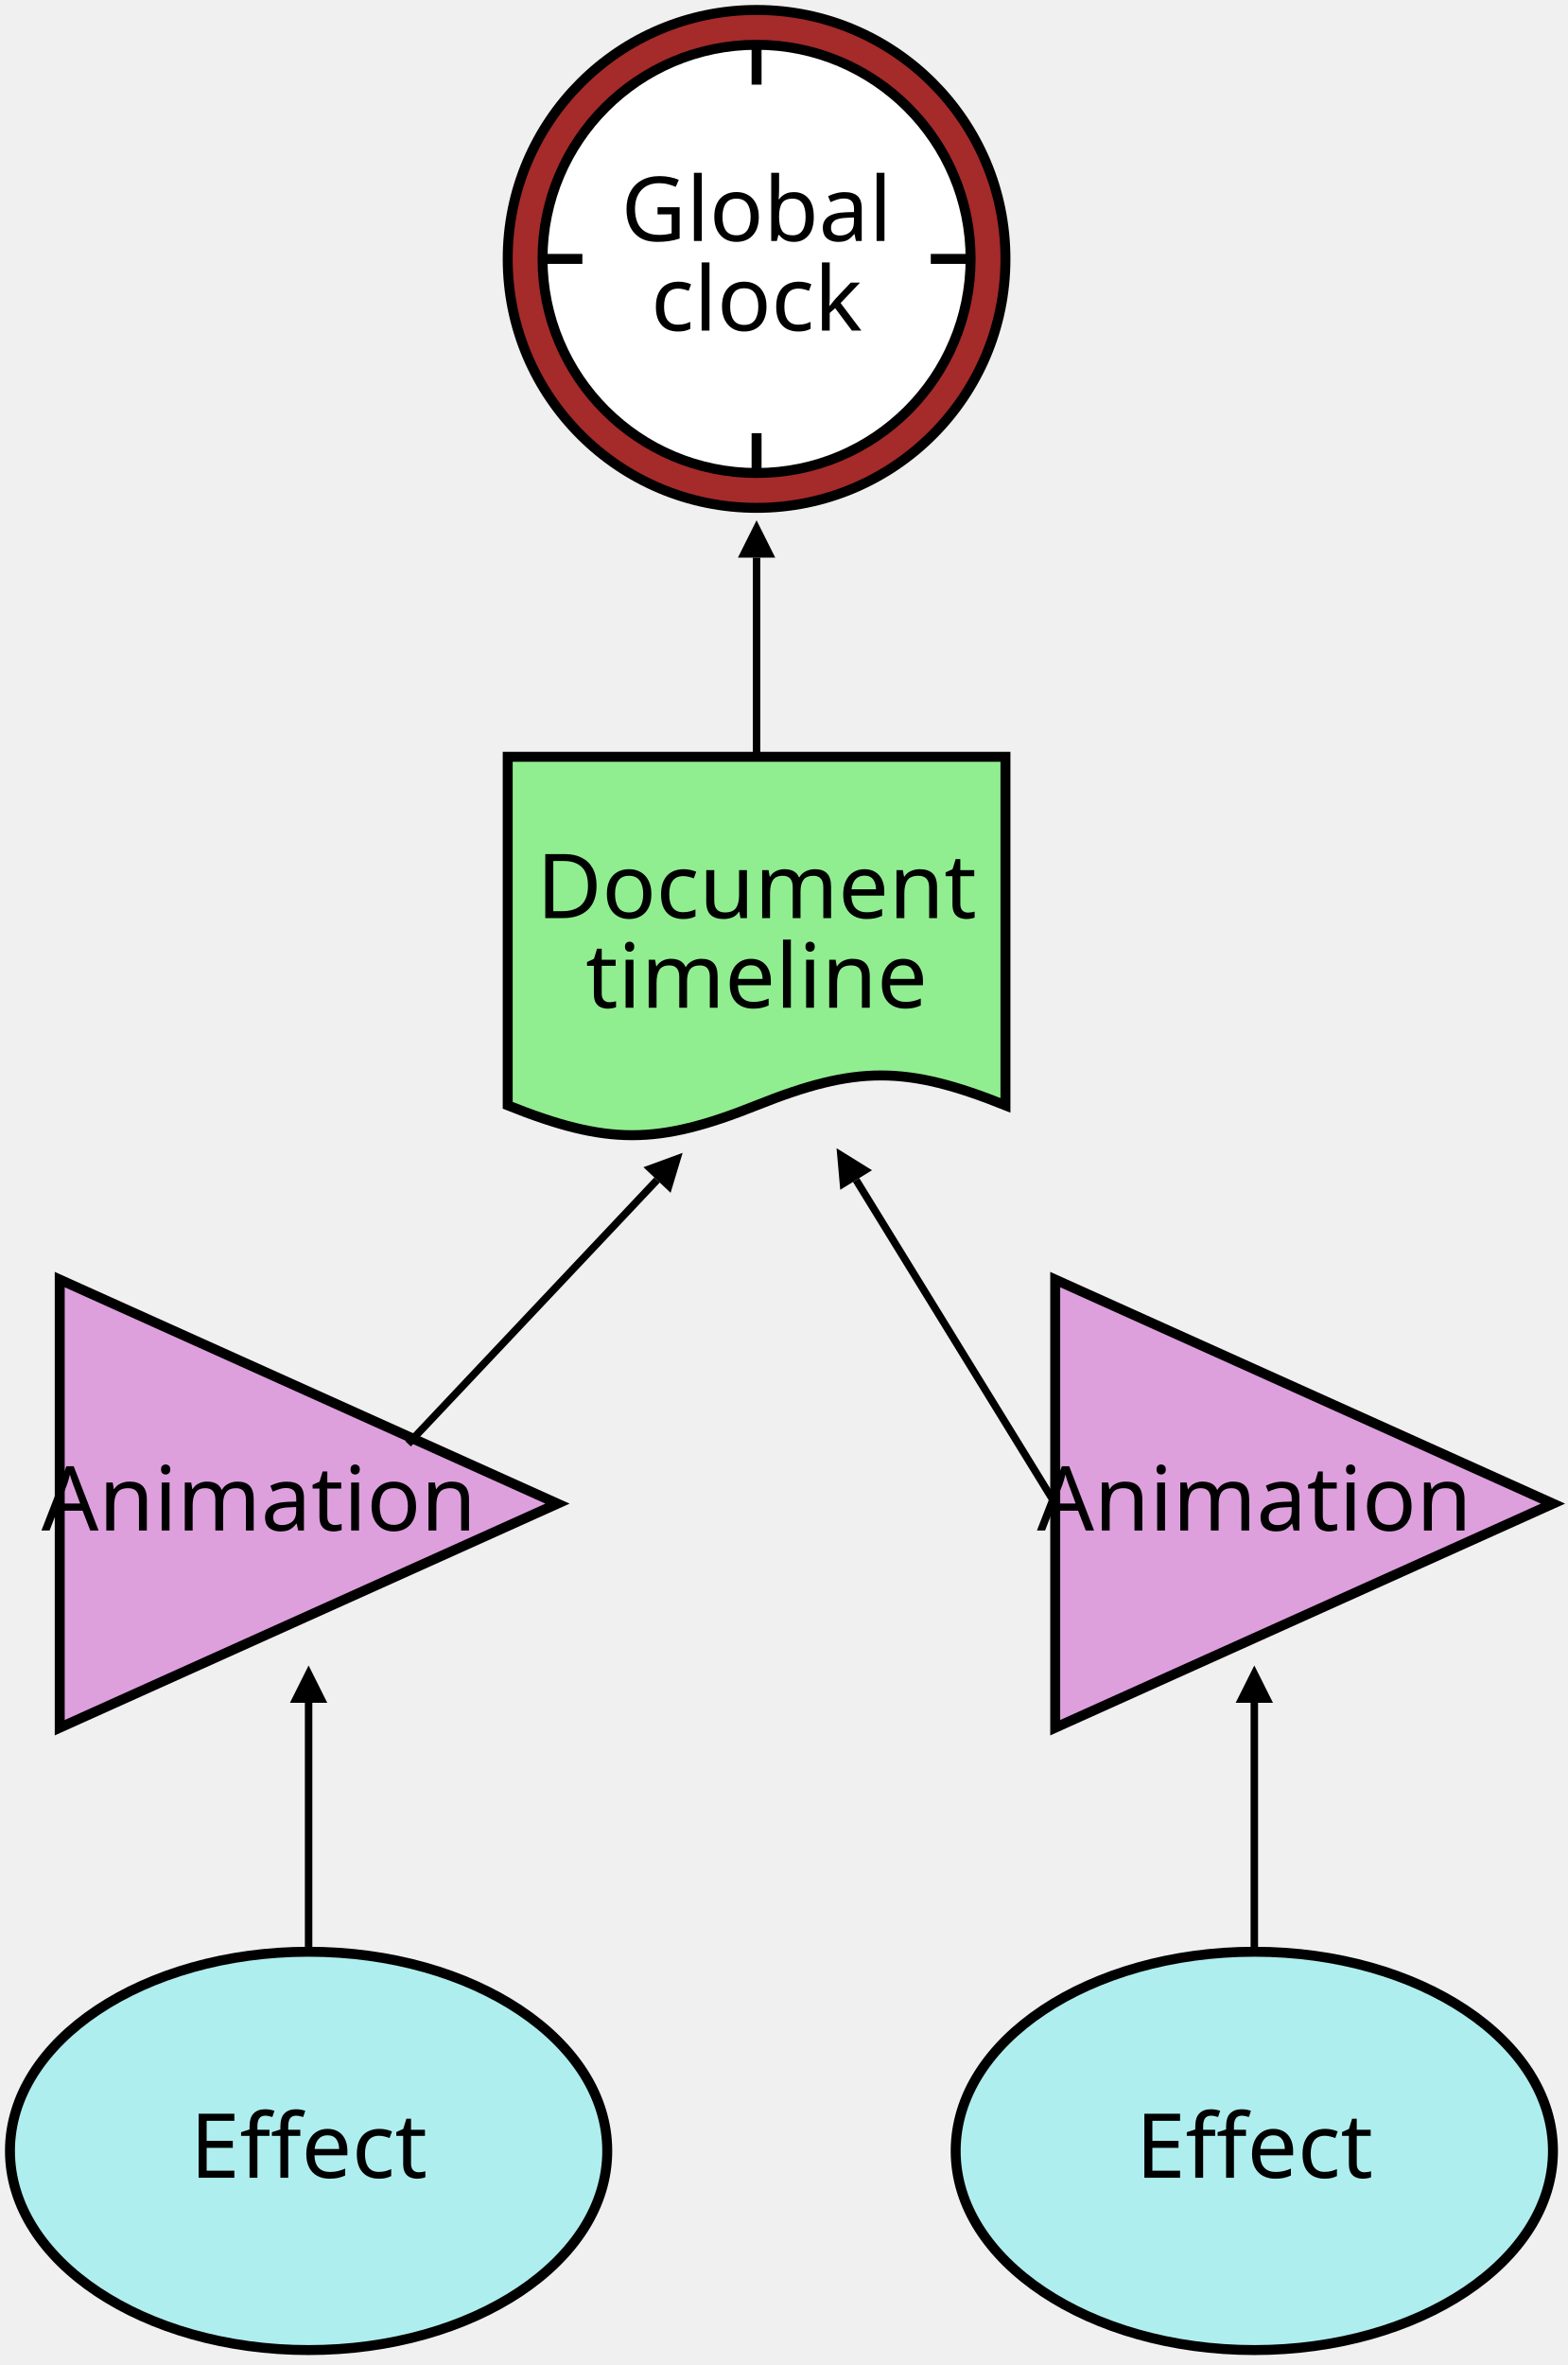
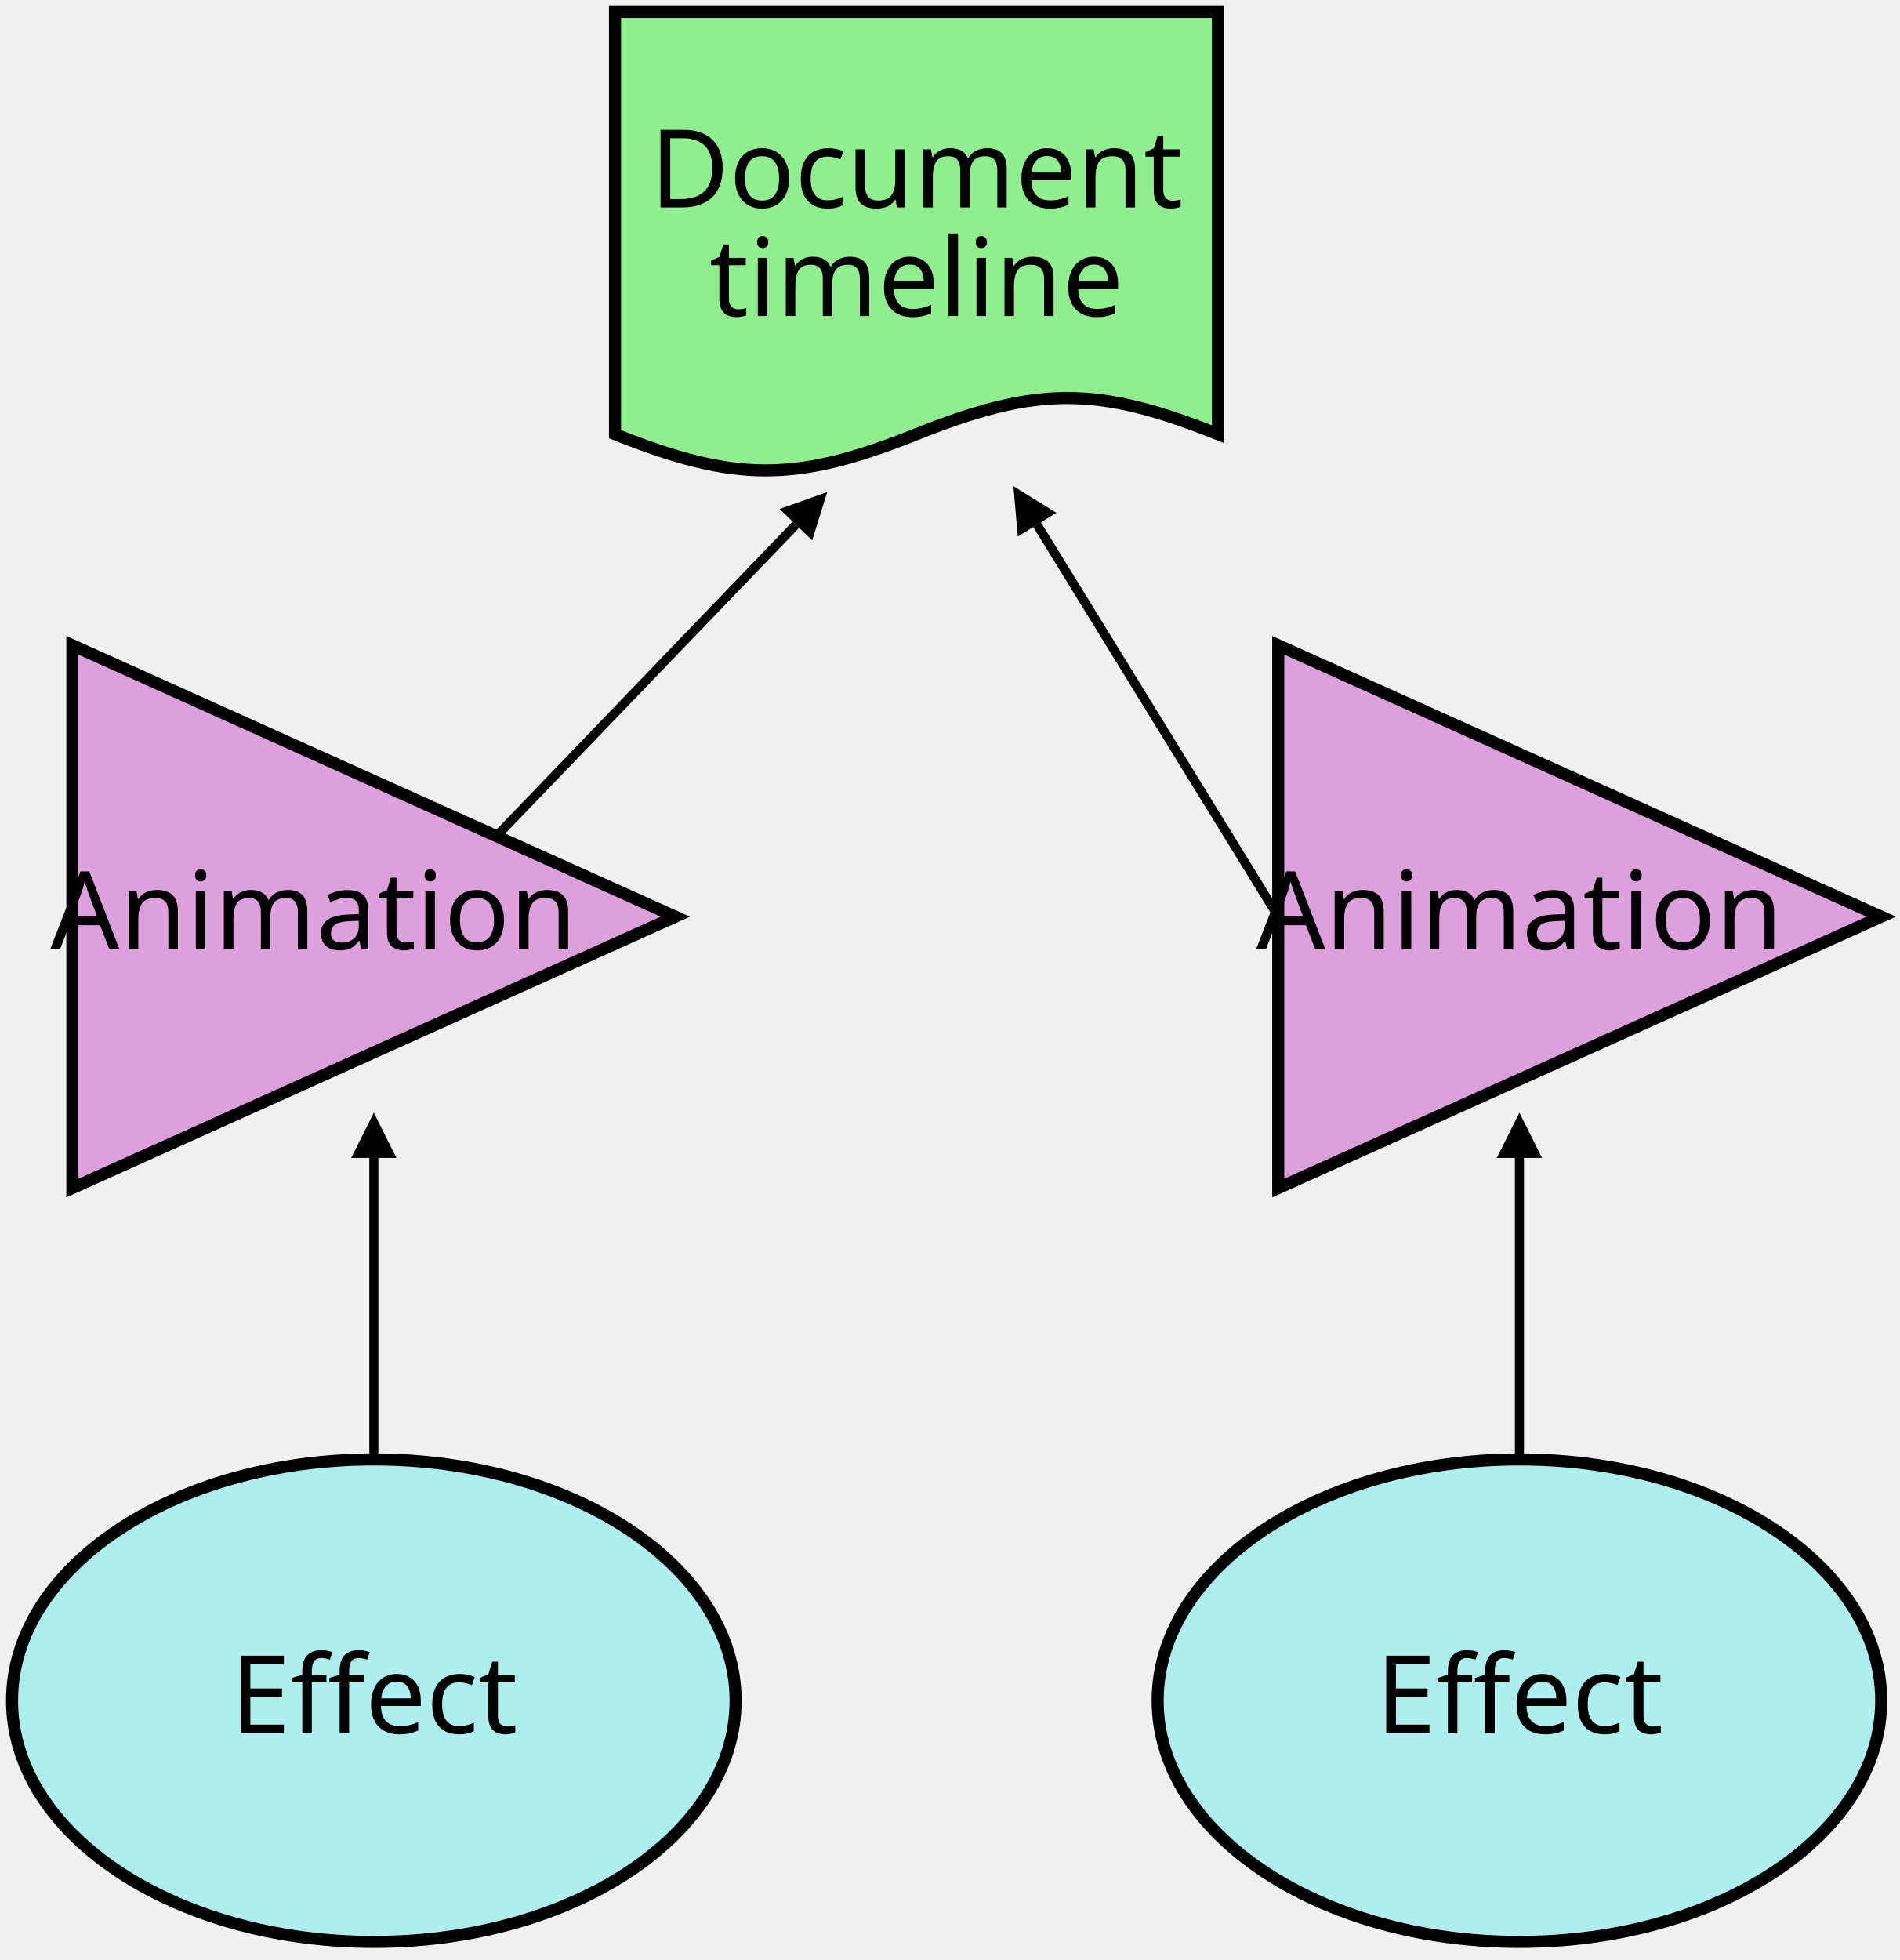
- <svg xmlns="http://www.w3.org/2000/svg" xmlns:xlink="http://www.w3.org/1999/xlink" width="100%" height="100%" viewBox="148 -2 315 475">
+ <svg xmlns="http://www.w3.org/2000/svg" xmlns:xlink="http://www.w3.org/1999/xlink" width="100%" height="100%" viewBox="148 -2 315 325">
  <defs>
    <style type="text/css">
    svg {
      font-size: 18px;
      font-family: sans-serif;
    }

    /*
     * Line work
     */
    .arrowLine {
      stroke: black;
      stroke-width: 1.5;
      fill: none;
      marker-end: url(#arrow);
    }
    </style>
    <style type="text/css">
      .blackArrowHead {
        fill: black;
        stroke: none;
      }
    </style>
    <marker id="arrow" viewBox="0 -5 10 10" orient="auto" markerWidth="5" markerHeight="5">
      <path d="M0-5l10 5l-10 5z" class="blackArrowHead" />
    </marker>
    <marker id="reverseArrow" viewBox="-10 -5 10 10" orient="auto" markerWidth="5" markerHeight="5">
      <path d="M0-5l-10 5l10 5z" class="blackArrowHead" />
    </marker>
    <style type="text/css">
      .startTimeStar {
        stroke: blue;
        stroke-linecap: round;
        stroke-width: 2;
        fill: none;
      }
    </style>
    <path d="M-3.5-3.5l7 7M3.5-3.5l-7 7M0-5v10M-5 0h10" class="startTimeStar" id="star" />
    <style type="text/css">
      .document {
        fill: lightgreen;
        stroke: black;
        stroke-width: 2;
      }
    </style>
    <g id="document">
      <path d="M0 0h100v70c-20-8-30-8-50 0s-30 8-50 0z" class="document" />
      <g transform="translate(50 45)">
        <text y="-0.7em" text-anchor="middle">Document<tspan x="0" dy="1em">timeline</tspan>
        </text>
      </g>
    </g>
    <style type="text/css">
      .animation {
        fill: plum;
        stroke: black;
        stroke-width: 2;
      }
    </style>
    <g id="animation">
      <path d="M-40-45v90l100-45z" class="animation" />
      <text y="0.3em" text-anchor="middle" textLength="75" lengthAdjust="spacingAndGlypths">Animation</text>
    </g>
    <style type="text/css">
      .effect {
        fill: paleturquoise;
        stroke: black;
        stroke-width: 2;
      }
    </style>
    <g id="effect">
      <ellipse rx="60" ry="40" class="effect" />
      <text y="0.3em" text-anchor="middle">Effect</text>
    </g>
  </defs>
-   <g transform="translate(300 50)">
-     <circle r="50" fill="brown" stroke="black" stroke-width="2" />
-     <circle r="43" fill="white" stroke="black" stroke-width="2" />
-     <path d="M0-43v8M43 0h-8M0 43v-8M-43 0h8" stroke="black" stroke-width="2" fill="none" />
-     <text y="-0.2em" text-anchor="middle">Global<tspan x="0" dy="1em">clock</tspan>
-     </text>
-   </g>
-   <use x="250" y="150" xlink:href="#document" />
-   <line x1="300" y1="150" x2="300" y2="110" class="arrowLine" />
-   <use x="200" y="300" xlink:href="#animation" />
-   <line x1="230" y1="288" x2="280" y2="235" class="arrowLine" />
-   <use x="210" y="430" xlink:href="#effect" />
-   <line x1="210" y1="390" x2="210" y2="340" class="arrowLine" />
-   <use x="400" y="300" xlink:href="#animation" />
-   <line x1="360" y1="300" x2="320" y2="235" class="arrowLine" />
-   <use x="400" y="430" xlink:href="#effect" />
-   <line x1="400" y1="390" x2="400" y2="340" class="arrowLine" />
+   <use x="250" xlink:href="#document" />
+   <use x="200" y="150" xlink:href="#animation" />
+   <line x1="230" y1="137" x2="280" y2="85" class="arrowLine" />
+   <use x="210" y="280" xlink:href="#effect" />
+   <line x1="210" y1="240" x2="210" y2="190" class="arrowLine" />
+   <use x="400" y="150" xlink:href="#animation" />
+   <line x1="360" y1="150" x2="320" y2="85" class="arrowLine" />
+   <use x="400" y="280" xlink:href="#effect" />
+   <line x1="400" y1="240" x2="400" y2="190" class="arrowLine" />
</svg>
